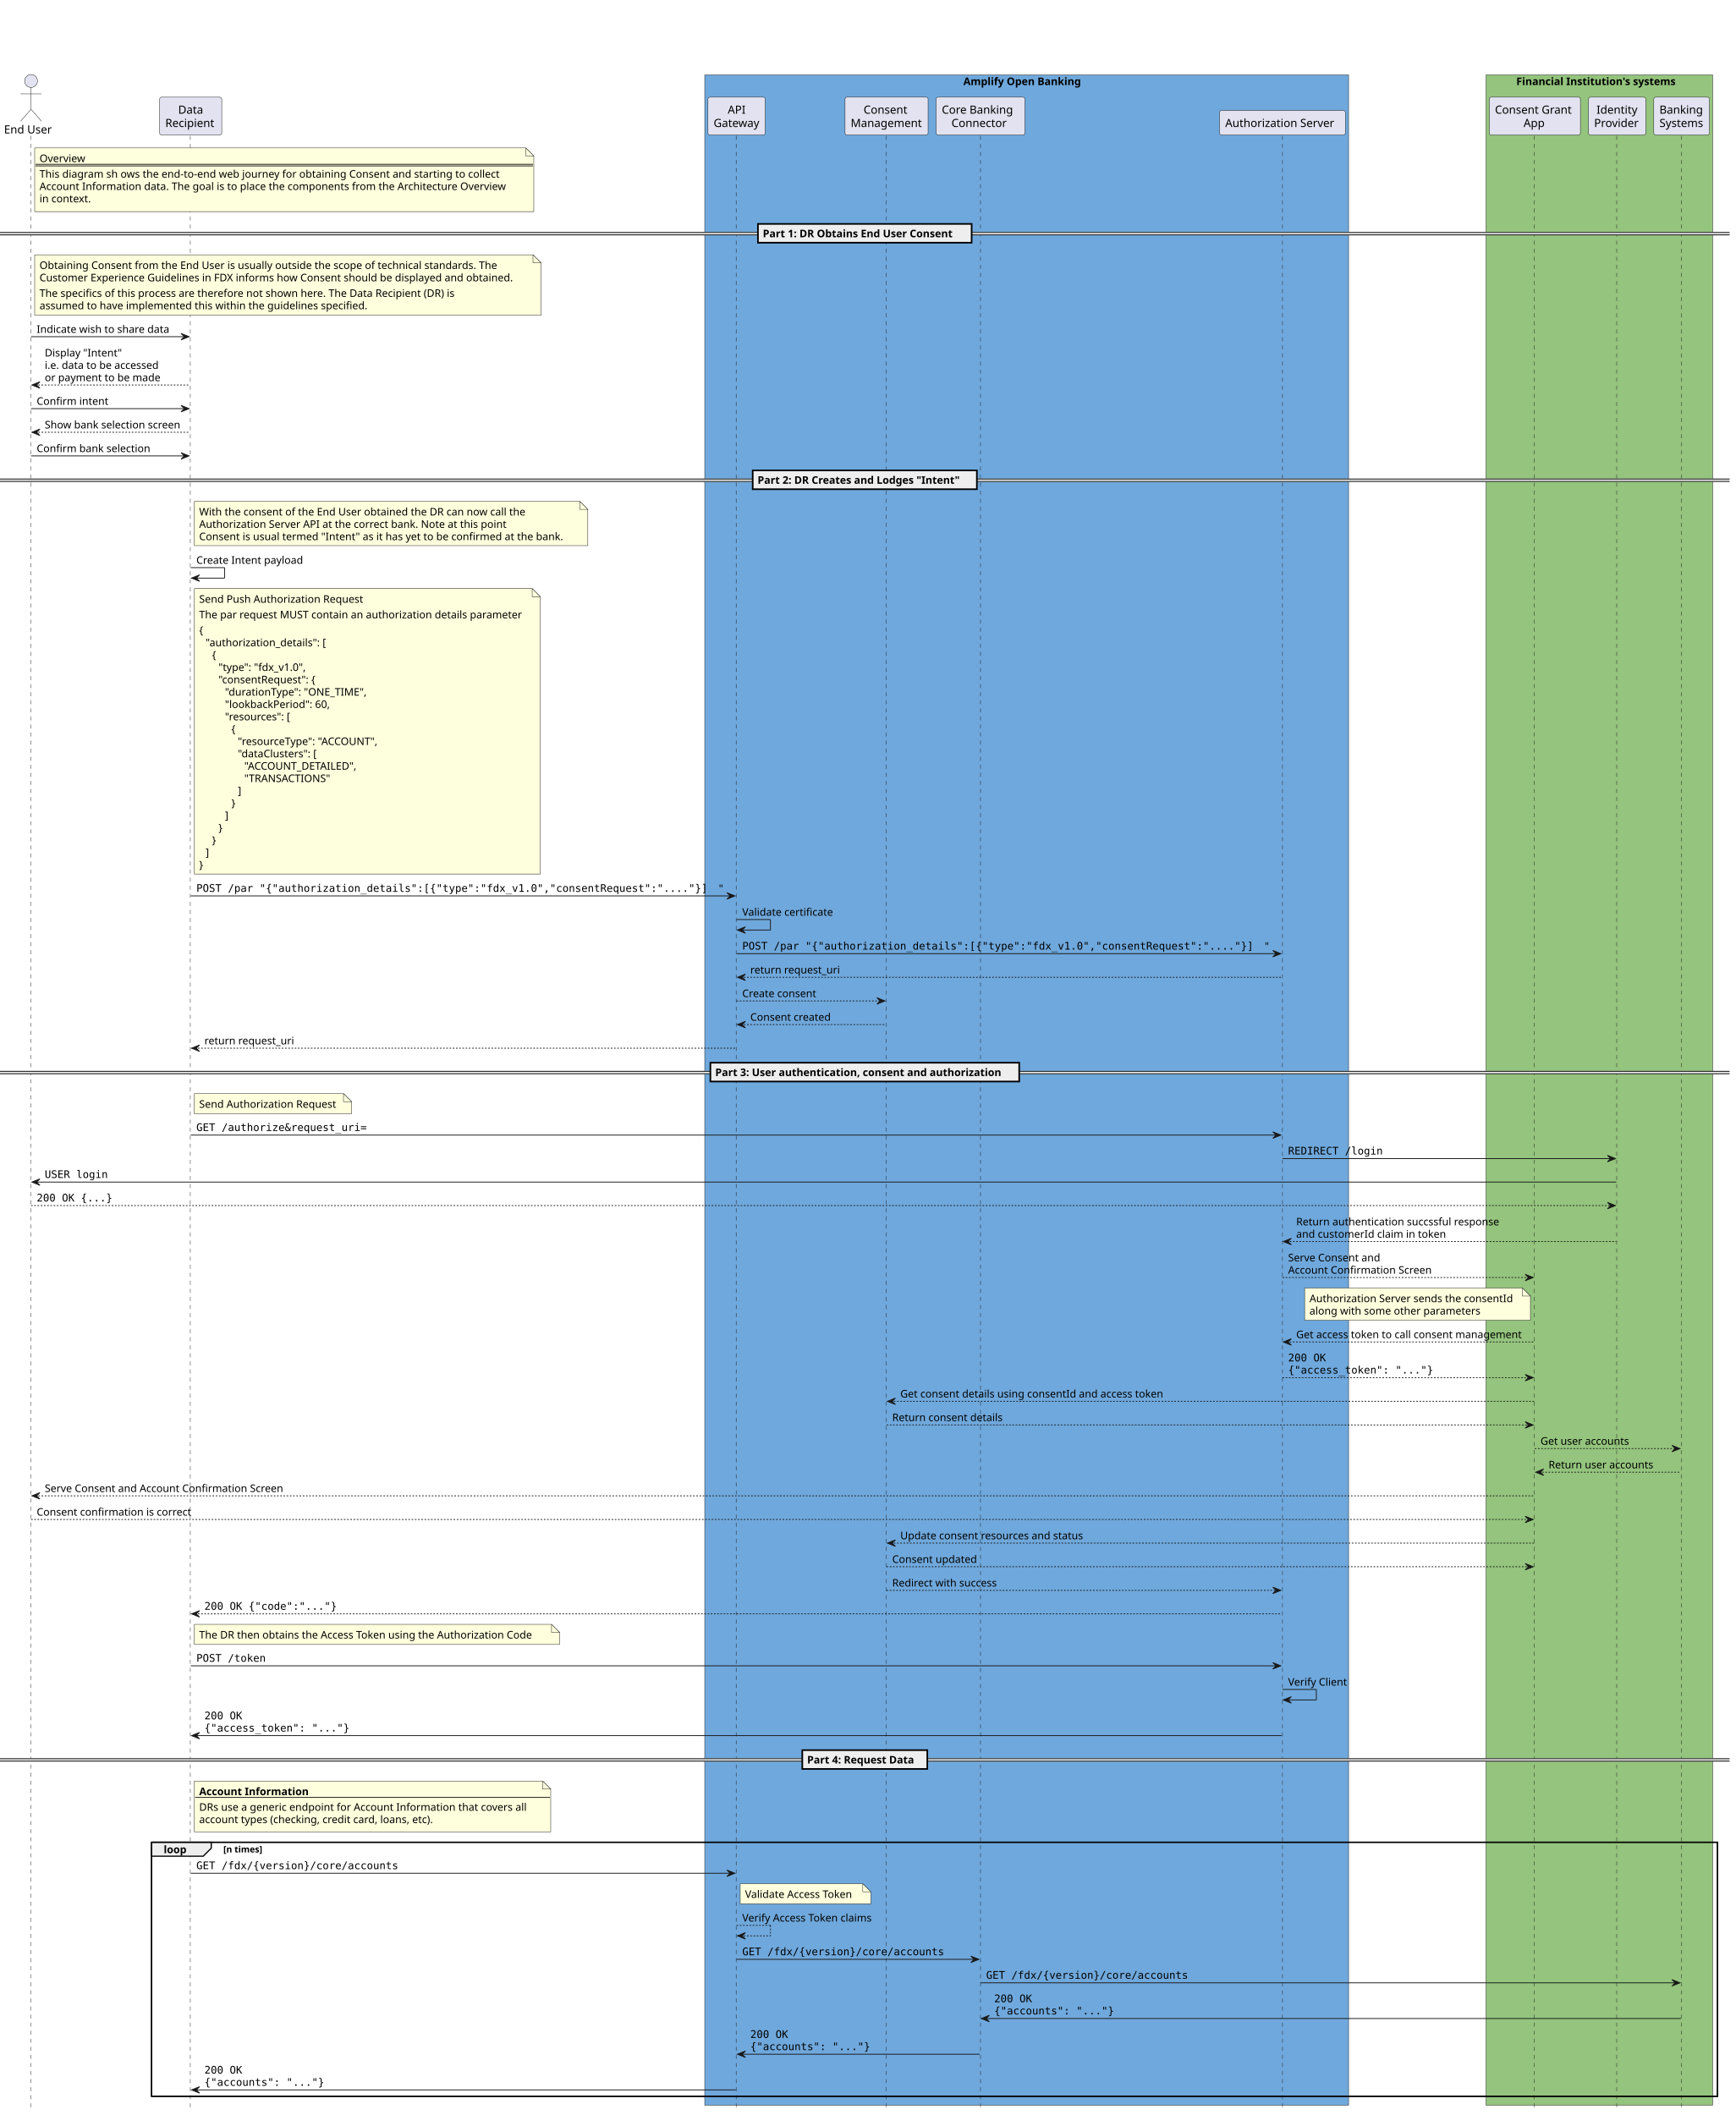
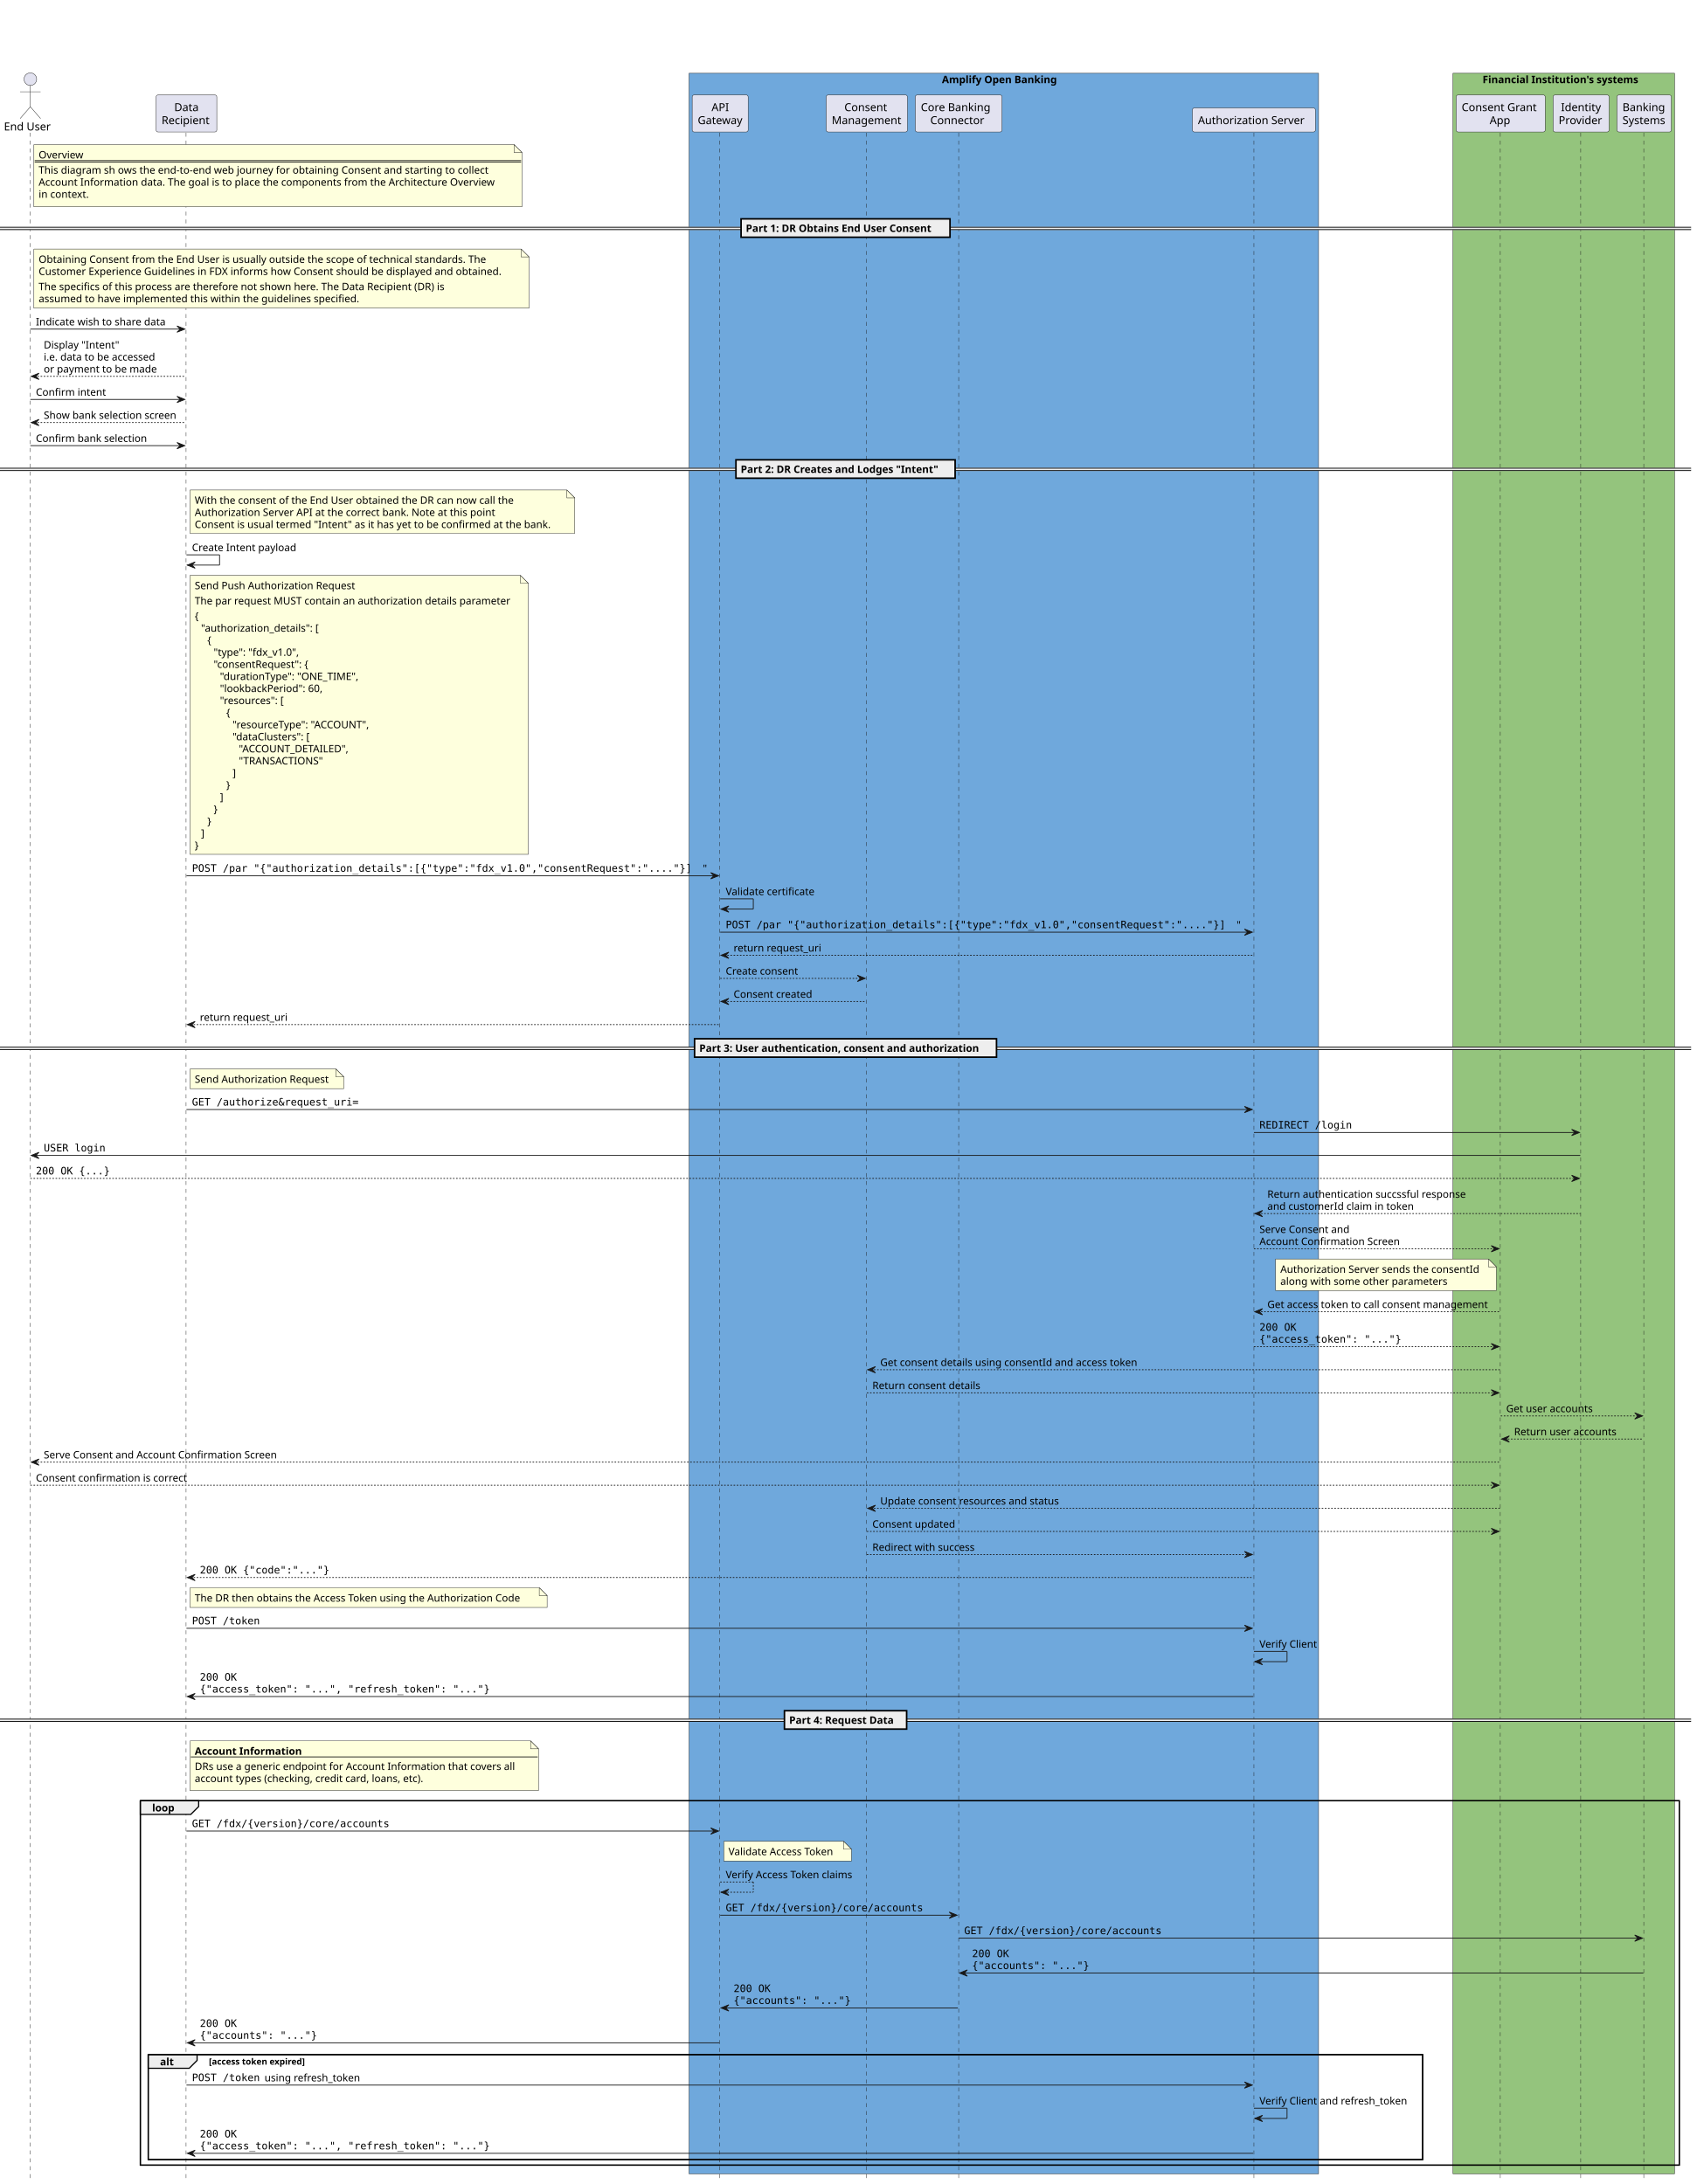
- <svg xmlns="http://www.w3.org/2000/svg" contentStyleType="text/css" height="2623px" preserveAspectRatio="none" style="width:2152px;height:2623px;background:#FFFFFF;" version="1.1" viewBox="0 0 2152 2623" width="2152px" zoomAndPan="magnify">
+ <svg xmlns="http://www.w3.org/2000/svg" contentStyleType="text/css" height="2771px" preserveAspectRatio="none" style="width:2152px;height:2771px;background:#FFFFFF;" version="1.1" viewBox="0 0 2152 2771" width="2152px" zoomAndPan="magnify">
  <defs />
  <g>
    <text fill="#000000" font-family="sans-serif" font-size="14" font-weight="bold" lengthAdjust="spacing" textLength="5" x="1069.5" y="28.535"> </text>
    <text fill="#000000" font-family="sans-serif" font-size="14" font-weight="bold" lengthAdjust="spacing" textLength="5" x="1069.5" y="45.023"> </text>
    <text fill="#000000" font-family="sans-serif" font-size="14" font-weight="bold" lengthAdjust="spacing" textLength="5" x="1069.5" y="61.512"> </text>
    <text fill="#000000" font-family="sans-serif" font-size="14" font-weight="bold" lengthAdjust="spacing" textLength="5" x="1069.5" y="78"> </text>
-     <rect fill="#6FA8DC" height="2517.924" style="stroke:#181818;stroke-width:0.5;" width="798.5" x="874" y="92.953" />
+     <rect fill="#6FA8DC" height="2665.121" style="stroke:#181818;stroke-width:0.5;" width="798.5" x="874" y="92.953" />
    <text fill="#000000" font-family="sans-serif" font-size="13" font-weight="bold" lengthAdjust="spacing" textLength="153" x="1194.75" y="105.522">Amplify Open Banking</text>
-     <rect fill="#94C47D" height="2517.924" style="stroke:#181818;stroke-width:0.5;" width="281" x="1843" y="92.953" />
+     <rect fill="#94C47D" height="2665.121" style="stroke:#181818;stroke-width:0.5;" width="281" x="1843" y="92.953" />
    <text fill="#000000" font-family="sans-serif" font-size="13" font-weight="bold" lengthAdjust="spacing" textLength="202" x="1880.5" y="105.522">Financial Institution's systems</text>
-     <rect fill="none" height="315.127" style="stroke:#000000;stroke-width:1.5;" width="1942" x="188" y="2284.75" />
-     <line style="stroke:#181818;stroke-width:0.5;stroke-dasharray:5.0,5.0;" x1="38" x2="38" y1="168.441" y2="2616.877" />
-     <line style="stroke:#181818;stroke-width:0.5;stroke-dasharray:5.0,5.0;" x1="236" x2="236" y1="168.441" y2="2616.877" />
-     <line style="stroke:#181818;stroke-width:0.5;stroke-dasharray:5.0,5.0;" x1="913" x2="913" y1="168.441" y2="2616.877" />
-     <line style="stroke:#181818;stroke-width:0.5;stroke-dasharray:5.0,5.0;" x1="1099" x2="1099" y1="168.441" y2="2616.877" />
-     <line style="stroke:#181818;stroke-width:0.5;stroke-dasharray:5.0,5.0;" x1="1216" x2="1216" y1="168.441" y2="2616.877" />
-     <line style="stroke:#181818;stroke-width:0.5;stroke-dasharray:5.0,5.0;" x1="1590.5" x2="1590.5" y1="168.441" y2="2616.877" />
-     <line style="stroke:#181818;stroke-width:0.5;stroke-dasharray:5.0,5.0;" x1="1903" x2="1903" y1="168.441" y2="2616.877" />
-     <line style="stroke:#181818;stroke-width:0.5;stroke-dasharray:5.0,5.0;" x1="2005" x2="2005" y1="168.441" y2="2616.877" />
-     <line style="stroke:#181818;stroke-width:0.5;stroke-dasharray:5.0,5.0;" x1="2085" x2="2085" y1="168.441" y2="2616.877" />
+     <rect fill="none" height="462.324" style="stroke:#000000;stroke-width:1.5;" width="1952" x="178" y="2284.75" />
+     <rect fill="none" height="133.197" style="stroke:#000000;stroke-width:1.5;" width="1616.5" x="188" y="2606.877" />
+     <line style="stroke:#181818;stroke-width:0.5;stroke-dasharray:5.0,5.0;" x1="38" x2="38" y1="168.441" y2="2764.074" />
+     <line style="stroke:#181818;stroke-width:0.5;stroke-dasharray:5.0,5.0;" x1="236" x2="236" y1="168.441" y2="2764.074" />
+     <line style="stroke:#181818;stroke-width:0.5;stroke-dasharray:5.0,5.0;" x1="913" x2="913" y1="168.441" y2="2764.074" />
+     <line style="stroke:#181818;stroke-width:0.5;stroke-dasharray:5.0,5.0;" x1="1099" x2="1099" y1="168.441" y2="2764.074" />
+     <line style="stroke:#181818;stroke-width:0.5;stroke-dasharray:5.0,5.0;" x1="1216" x2="1216" y1="168.441" y2="2764.074" />
+     <line style="stroke:#181818;stroke-width:0.5;stroke-dasharray:5.0,5.0;" x1="1590.5" x2="1590.5" y1="168.441" y2="2764.074" />
+     <line style="stroke:#181818;stroke-width:0.5;stroke-dasharray:5.0,5.0;" x1="1903" x2="1903" y1="168.441" y2="2764.074" />
+     <line style="stroke:#181818;stroke-width:0.5;stroke-dasharray:5.0,5.0;" x1="2005" x2="2005" y1="168.441" y2="2764.074" />
+     <line style="stroke:#181818;stroke-width:0.5;stroke-dasharray:5.0,5.0;" x1="2085" x2="2085" y1="168.441" y2="2764.074" />
    <text fill="#000000" font-family="sans-serif" font-size="14" lengthAdjust="spacing" textLength="61" x="5" y="165.488">End User</text>
    <ellipse cx="38.5" cy="100.453" fill="#E2E2F0" rx="8" ry="8" style="stroke:#181818;stroke-width:0.5;" />
    <path d="M38.5,108.453 L38.5,135.453 M25.5,116.453 L51.5,116.453 M38.5,135.453 L25.5,150.453 M38.5,135.453 L51.5,150.453 " fill="none" style="stroke:#181818;stroke-width:0.5;" />
    <rect fill="#E2E2F0" height="46.977" rx="2.5" ry="2.5" style="stroke:#181818;stroke-width:0.5;" width="77" x="198" y="120.465" />
    <text fill="#000000" font-family="sans-serif" font-size="14" lengthAdjust="spacing" textLength="31" x="221" y="141">Data</text>
    <text fill="#000000" font-family="sans-serif" font-size="14" lengthAdjust="spacing" textLength="63" x="205" y="157.488">Recipient</text>
    <rect fill="#E2E2F0" height="46.977" rx="2.5" ry="2.5" style="stroke:#181818;stroke-width:0.5;" width="71" x="878" y="120.465" />
    <text fill="#000000" font-family="sans-serif" font-size="14" lengthAdjust="spacing" textLength="22" x="902.5" y="141">API</text>
    <text fill="#000000" font-family="sans-serif" font-size="14" lengthAdjust="spacing" textLength="57" x="885" y="157.488">Gateway</text>
    <rect fill="#E2E2F0" height="46.977" rx="2.5" ry="2.5" style="stroke:#181818;stroke-width:0.5;" width="103" x="1048" y="120.465" />
    <text fill="#000000" font-family="sans-serif" font-size="14" lengthAdjust="spacing" textLength="57" x="1071" y="141">Consent</text>
    <text fill="#000000" font-family="sans-serif" font-size="14" lengthAdjust="spacing" textLength="89" x="1055" y="157.488">Management</text>
    <rect fill="#E2E2F0" height="46.977" rx="2.5" ry="2.5" style="stroke:#181818;stroke-width:0.5;" width="110" x="1161" y="120.465" />
    <text fill="#000000" font-family="sans-serif" font-size="14" lengthAdjust="spacing" textLength="92" x="1168" y="141">Core Banking</text>
    <text fill="#000000" font-family="sans-serif" font-size="14" lengthAdjust="spacing" textLength="72" x="1180" y="157.488">Connector</text>
    <rect fill="#E2E2F0" height="30.488" rx="2.5" ry="2.5" style="stroke:#181818;stroke-width:0.5;" width="156" x="1512.5" y="136.953" />
    <text fill="#000000" font-family="sans-serif" font-size="14" lengthAdjust="spacing" textLength="142" x="1519.5" y="157.488">Authorization Server</text>
    <rect fill="#E2E2F0" height="46.977" rx="2.5" ry="2.5" style="stroke:#181818;stroke-width:0.5;" width="113" x="1847" y="120.465" />
    <text fill="#000000" font-family="sans-serif" font-size="14" lengthAdjust="spacing" textLength="99" x="1854" y="141">Consent Grant</text>
    <text fill="#000000" font-family="sans-serif" font-size="14" lengthAdjust="spacing" textLength="28" x="1889.5" y="157.488">App</text>
    <rect fill="#E2E2F0" height="46.977" rx="2.5" ry="2.5" style="stroke:#181818;stroke-width:0.5;" width="71" x="1970" y="120.465" />
    <text fill="#000000" font-family="sans-serif" font-size="14" lengthAdjust="spacing" textLength="51" x="1980" y="141">Identity</text>
    <text fill="#000000" font-family="sans-serif" font-size="14" lengthAdjust="spacing" textLength="57" x="1977" y="157.488">Provider</text>
    <rect fill="#E2E2F0" height="46.977" rx="2.5" ry="2.5" style="stroke:#181818;stroke-width:0.5;" width="69" x="2051" y="120.465" />
    <text fill="#000000" font-family="sans-serif" font-size="14" lengthAdjust="spacing" textLength="55" x="2058" y="141">Banking</text>
    <text fill="#000000" font-family="sans-serif" font-size="14" lengthAdjust="spacing" textLength="55" x="2058" y="157.488">Systems</text>
    <path d="M43,183.441 L43,262.441 L662,262.441 L662,193.441 L652,183.441 L43,183.441 " fill="#FEFFDD" style="stroke:#181818;stroke-width:0.5;" />
    <path d="M652,183.441 L652,193.441 L662,193.441 L652,183.441 " fill="#FEFFDD" style="stroke:#181818;stroke-width:0.5;" />
    <text fill="#000000" font-family="sans-serif" font-size="13" lengthAdjust="spacing" textLength="57" x="49" y="201.01">Overview</text>
    <line style="stroke:#181818;stroke-width:1.0;" x1="44" x2="661" y1="203.752" y2="203.752" />
    <line style="stroke:#181818;stroke-width:1.0;" x1="44" x2="661" y1="205.752" y2="205.752" />
    <text fill="#000000" font-family="sans-serif" font-size="13" lengthAdjust="spacing" textLength="598" x="49" y="220.32">This diagram sh ows the end-to-end web journey for obtaining Consent and starting to collect</text>
    <text fill="#000000" font-family="sans-serif" font-size="13" lengthAdjust="spacing" textLength="598" x="49" y="235.631">Account Information data. The goal is to place the components from the Architecture Overview</text>
    <text fill="#000000" font-family="sans-serif" font-size="13" lengthAdjust="spacing" textLength="68" x="49" y="250.941">in context.</text>
    <rect fill="#EEEEEE" height="3" style="stroke:#EEEEEE;stroke-width:1.0;" width="2145" x="0" y="288.339" />
    <line style="stroke:#000000;stroke-width:1.0;" x1="0" x2="2145" y1="288.339" y2="288.339" />
    <line style="stroke:#000000;stroke-width:1.0;" x1="0" x2="2145" y1="291.339" y2="291.339" />
    <rect fill="#EEEEEE" height="23.311" style="stroke:#000000;stroke-width:2.0;" width="265" x="940" y="277.684" />
    <text fill="#000000" font-family="sans-serif" font-size="13" font-weight="bold" lengthAdjust="spacing" textLength="247" x="946" y="294.252">Part 1: DR Obtains End User Consent</text>
    <path d="M43,315.994 L43,390.994 L671,390.994 L671,325.994 L661,315.994 L43,315.994 " fill="#FEFFDD" style="stroke:#181818;stroke-width:0.5;" />
    <path d="M661,315.994 L661,325.994 L671,325.994 L661,315.994 " fill="#FEFFDD" style="stroke:#181818;stroke-width:0.5;" />
    <text fill="#000000" font-family="sans-serif" font-size="13" lengthAdjust="spacing" textLength="590" x="49" y="333.562">Obtaining Consent from the End User is usually outside the scope of technical standards. The</text>
    <text fill="#000000" font-family="sans-serif" font-size="13" lengthAdjust="spacing" textLength="607" x="49" y="348.873">Customer Experience Guidelines in FDX informs how Consent should be displayed and obtained.</text>
    <line style="stroke:#000000;stroke-width:0.5;" x1="49" x2="49" y1="353.615" y2="353.615" />
    <line style="stroke:#000000;stroke-width:0.5;" x1="49" x2="49" y1="353.615" y2="353.615" />
    <line style="stroke:#000000;stroke-width:0.5;" x1="49" x2="49" y1="353.615" y2="353.615" />
    <text fill="#000000" font-family="sans-serif" font-size="13" lengthAdjust="spacing" textLength="537" x="49" y="368.184">The specifics of this process are therefore not shown here. The Data Recipient (DR) is</text>
    <text fill="#000000" font-family="sans-serif" font-size="13" lengthAdjust="spacing" textLength="421" x="49" y="383.494">assumed to have implemented this within the guidelines specified.</text>
    <polygon fill="#181818" points="224.5,413.547,234.5,417.547,224.5,421.547,228.5,417.547" style="stroke:#181818;stroke-width:1.0;" />
    <line style="stroke:#181818;stroke-width:1.0;" x1="38.5" x2="230.5" y1="417.547" y2="417.547" />
    <text fill="#000000" font-family="sans-serif" font-size="13" lengthAdjust="spacing" textLength="169" x="45.5" y="412.805">Indicate wish to share data</text>
    <polygon fill="#181818" points="49.5,473.478,39.5,477.478,49.5,481.478,45.5,477.478" style="stroke:#181818;stroke-width:1.0;" />
    <line style="stroke:#181818;stroke-width:1.0;stroke-dasharray:2.0,2.0;" x1="43.5" x2="235.5" y1="477.478" y2="477.478" />
    <text fill="#000000" font-family="sans-serif" font-size="13" lengthAdjust="spacing" textLength="98" x="55.5" y="442.115">Display "Intent"</text>
    <text fill="#000000" font-family="sans-serif" font-size="13" lengthAdjust="spacing" textLength="147" x="55.5" y="457.426">i.e. data to be accessed</text>
    <text fill="#000000" font-family="sans-serif" font-size="13" lengthAdjust="spacing" textLength="145" x="55.5" y="472.736">or payment to be made</text>
    <polygon fill="#181818" points="224.5,502.789,234.5,506.789,224.5,510.789,228.5,506.789" style="stroke:#181818;stroke-width:1.0;" />
    <line style="stroke:#181818;stroke-width:1.0;" x1="38.5" x2="230.5" y1="506.789" y2="506.789" />
    <text fill="#000000" font-family="sans-serif" font-size="13" lengthAdjust="spacing" textLength="92" x="45.5" y="502.047">Confirm intent</text>
    <polygon fill="#181818" points="49.5,532.1,39.5,536.1,49.5,540.1,45.5,536.1" style="stroke:#181818;stroke-width:1.0;" />
    <line style="stroke:#181818;stroke-width:1.0;stroke-dasharray:2.0,2.0;" x1="43.5" x2="235.5" y1="536.1" y2="536.1" />
    <text fill="#000000" font-family="sans-serif" font-size="13" lengthAdjust="spacing" textLength="174" x="55.5" y="531.357">Show bank selection screen</text>
    <polygon fill="#181818" points="224.5,561.41,234.5,565.41,224.5,569.41,228.5,565.41" style="stroke:#181818;stroke-width:1.0;" />
    <line style="stroke:#181818;stroke-width:1.0;" x1="38.5" x2="230.5" y1="565.41" y2="565.41" />
    <text fill="#000000" font-family="sans-serif" font-size="13" lengthAdjust="spacing" textLength="147" x="45.5" y="560.668">Confirm bank selection</text>
    <rect fill="#EEEEEE" height="3" style="stroke:#EEEEEE;stroke-width:1.0;" width="2145" x="0" y="594.065" />
    <line style="stroke:#000000;stroke-width:1.0;" x1="0" x2="2145" y1="594.065" y2="594.065" />
    <line style="stroke:#000000;stroke-width:1.0;" x1="0" x2="2145" y1="597.065" y2="597.065" />
    <rect fill="#EEEEEE" height="23.311" style="stroke:#000000;stroke-width:2.0;" width="278" x="933.5" y="583.41" />
    <text fill="#000000" font-family="sans-serif" font-size="13" font-weight="bold" lengthAdjust="spacing" textLength="260" x="939.5" y="599.979">Part 2: DR Creates and Lodges "Intent"</text>
    <path d="M241,621.721 L241,676.721 L729,676.721 L729,631.721 L719,621.721 L241,621.721 " fill="#FEFFDD" style="stroke:#181818;stroke-width:0.5;" />
    <path d="M719,621.721 L719,631.721 L729,631.721 L719,621.721 " fill="#FEFFDD" style="stroke:#181818;stroke-width:0.5;" />
    <text fill="#000000" font-family="sans-serif" font-size="13" lengthAdjust="spacing" textLength="417" x="247" y="639.289">With the consent of the End User obtained the DR can now call the</text>
    <text fill="#000000" font-family="sans-serif" font-size="13" lengthAdjust="spacing" textLength="394" x="247" y="654.6">Authorization Server API at the correct bank. Note at this point</text>
    <text fill="#000000" font-family="sans-serif" font-size="13" lengthAdjust="spacing" textLength="467" x="247" y="669.91">Consent is usual termed "Intent" as it has yet to be confirmed at the bank.</text>
    <line style="stroke:#181818;stroke-width:1.0;" x1="236.5" x2="278.5" y1="703.963" y2="703.963" />
    <line style="stroke:#181818;stroke-width:1.0;" x1="278.5" x2="278.5" y1="703.963" y2="716.963" />
    <line style="stroke:#181818;stroke-width:1.0;" x1="237.5" x2="278.5" y1="716.963" y2="716.963" />
    <polygon fill="#181818" points="247.5,712.963,237.5,716.963,247.5,720.963,243.5,716.963" style="stroke:#181818;stroke-width:1.0;" />
    <text fill="#000000" font-family="sans-serif" font-size="13" lengthAdjust="spacing" textLength="134" x="243.5" y="699.221">Create Intent payload</text>
    <path d="M241,729.963 L241,1083.963 L670,1083.963 L670,739.963 L660,729.963 L241,729.963 " fill="#FEFFDD" style="stroke:#181818;stroke-width:0.5;" />
    <path d="M660,729.963 L660,739.963 L670,739.963 L660,729.963 " fill="#FEFFDD" style="stroke:#181818;stroke-width:0.5;" />
    <text fill="#000000" font-family="sans-serif" font-size="13" lengthAdjust="spacing" textLength="208" x="247" y="747.531">Send Push Authorization Request</text>
    <line style="stroke:#000000;stroke-width:0.5;" x1="247" x2="247" y1="752.273" y2="752.273" />
    <line style="stroke:#000000;stroke-width:0.5;" x1="247" x2="247" y1="752.273" y2="752.273" />
    <line style="stroke:#000000;stroke-width:0.5;" x1="247" x2="247" y1="752.273" y2="752.273" />
    <text fill="#000000" font-family="sans-serif" font-size="13" lengthAdjust="spacing" textLength="408" x="247" y="766.842">The par request MUST contain an authorization details parameter</text>
    <line style="stroke:#000000;stroke-width:0.5;" x1="247" x2="247" y1="771.584" y2="771.584" />
    <line style="stroke:#000000;stroke-width:0.5;" x1="247" x2="247" y1="771.584" y2="771.584" />
    <line style="stroke:#000000;stroke-width:0.5;" x1="247" x2="247" y1="771.584" y2="771.584" />
    <text fill="#000000" font-family="sans-serif" font-size="13" lengthAdjust="spacing" textLength="4" x="247" y="786.152">{</text>
    <text fill="#000000" font-family="sans-serif" font-size="13" lengthAdjust="spacing" textLength="155" x="255" y="801.463">"authorization_details": [</text>
    <text fill="#000000" font-family="sans-serif" font-size="13" lengthAdjust="spacing" textLength="4" x="263" y="816.773">{</text>
    <text fill="#000000" font-family="sans-serif" font-size="13" lengthAdjust="spacing" textLength="114" x="271" y="832.084">"type": "fdx_v1.0",</text>
    <text fill="#000000" font-family="sans-serif" font-size="13" lengthAdjust="spacing" textLength="122" x="271" y="847.394">"consentRequest": {</text>
    <text fill="#000000" font-family="sans-serif" font-size="13" lengthAdjust="spacing" textLength="179" x="279" y="862.705">"durationType": "ONE_TIME",</text>
    <text fill="#000000" font-family="sans-serif" font-size="13" lengthAdjust="spacing" textLength="135" x="279" y="878.016">"lookbackPeriod": 60,</text>
    <text fill="#000000" font-family="sans-serif" font-size="13" lengthAdjust="spacing" textLength="83" x="279" y="893.326">"resources": [</text>
    <text fill="#000000" font-family="sans-serif" font-size="13" lengthAdjust="spacing" textLength="4" x="287" y="908.637">{</text>
    <text fill="#000000" font-family="sans-serif" font-size="13" lengthAdjust="spacing" textLength="180" x="295" y="923.947">"resourceType": "ACCOUNT",</text>
    <text fill="#000000" font-family="sans-serif" font-size="13" lengthAdjust="spacing" textLength="101" x="295" y="939.258">"dataClusters": [</text>
    <text fill="#000000" font-family="sans-serif" font-size="13" lengthAdjust="spacing" textLength="147" x="303" y="954.568">"ACCOUNT_DETAILED",</text>
    <text fill="#000000" font-family="sans-serif" font-size="13" lengthAdjust="spacing" textLength="109" x="303" y="969.879">"TRANSACTIONS"</text>
    <text fill="#000000" font-family="sans-serif" font-size="13" lengthAdjust="spacing" textLength="4" x="295" y="985.189">]</text>
    <text fill="#000000" font-family="sans-serif" font-size="13" lengthAdjust="spacing" textLength="4" x="287" y="1000.5">}</text>
    <text fill="#000000" font-family="sans-serif" font-size="13" lengthAdjust="spacing" textLength="4" x="279" y="1015.811">]</text>
    <text fill="#000000" font-family="sans-serif" font-size="13" lengthAdjust="spacing" textLength="4" x="271" y="1031.121">}</text>
    <text fill="#000000" font-family="sans-serif" font-size="13" lengthAdjust="spacing" textLength="4" x="263" y="1046.432">}</text>
    <text fill="#000000" font-family="sans-serif" font-size="13" lengthAdjust="spacing" textLength="4" x="255" y="1061.742">]</text>
    <text fill="#000000" font-family="sans-serif" font-size="13" lengthAdjust="spacing" textLength="4" x="247" y="1077.053">}</text>
    <polygon fill="#181818" points="901.5,1107.105,911.5,1111.105,901.5,1115.105,905.5,1111.105" style="stroke:#181818;stroke-width:1.0;" />
    <line style="stroke:#181818;stroke-width:1.0;" x1="236.5" x2="907.5" y1="1111.105" y2="1111.105" />
    <text fill="#000000" font-family="monospace" font-size="13" lengthAdjust="spacing" textLength="648" x="243.5" y="1106.04">POST /par "{"authorization_details":[{"type":"fdx_v1.0","consentRequest":"...."}]</text>
    <text fill="#000000" font-family="sans-serif" font-size="13" lengthAdjust="spacing" textLength="5" x="891.5" y="1106.363">"</text>
    <line style="stroke:#181818;stroke-width:1.0;" x1="913.5" x2="955.5" y1="1140.416" y2="1140.416" />
    <line style="stroke:#181818;stroke-width:1.0;" x1="955.5" x2="955.5" y1="1140.416" y2="1153.416" />
    <line style="stroke:#181818;stroke-width:1.0;" x1="914.5" x2="955.5" y1="1153.416" y2="1153.416" />
    <polygon fill="#181818" points="924.5,1149.416,914.5,1153.416,924.5,1157.416,920.5,1153.416" style="stroke:#181818;stroke-width:1.0;" />
    <text fill="#000000" font-family="sans-serif" font-size="13" lengthAdjust="spacing" textLength="117" x="920.5" y="1135.674">Validate certificate</text>
    <polygon fill="#181818" points="1578.5,1178.727,1588.5,1182.727,1578.5,1186.727,1582.5,1182.727" style="stroke:#181818;stroke-width:1.0;" />
    <line style="stroke:#181818;stroke-width:1.0;" x1="913.5" x2="1584.5" y1="1182.727" y2="1182.727" />
    <text fill="#000000" font-family="monospace" font-size="13" lengthAdjust="spacing" textLength="648" x="920.5" y="1177.661">POST /par "{"authorization_details":[{"type":"fdx_v1.0","consentRequest":"...."}]</text>
    <text fill="#000000" font-family="sans-serif" font-size="13" lengthAdjust="spacing" textLength="5" x="1568.5" y="1177.984">"</text>
    <polygon fill="#181818" points="924.5,1208.037,914.5,1212.037,924.5,1216.037,920.5,1212.037" style="stroke:#181818;stroke-width:1.0;" />
    <line style="stroke:#181818;stroke-width:1.0;stroke-dasharray:2.0,2.0;" x1="918.5" x2="1589.5" y1="1212.037" y2="1212.037" />
    <text fill="#000000" font-family="sans-serif" font-size="13" lengthAdjust="spacing" textLength="113" x="930.5" y="1207.295">return request_uri</text>
    <polygon fill="#181818" points="1087.5,1237.348,1097.5,1241.348,1087.5,1245.348,1091.5,1241.348" style="stroke:#181818;stroke-width:1.0;" />
    <line style="stroke:#181818;stroke-width:1.0;stroke-dasharray:2.0,2.0;" x1="913.5" x2="1093.5" y1="1241.348" y2="1241.348" />
    <text fill="#000000" font-family="sans-serif" font-size="13" lengthAdjust="spacing" textLength="94" x="920.5" y="1236.605">Create consent</text>
    <polygon fill="#181818" points="924.5,1266.658,914.5,1270.658,924.5,1274.658,920.5,1270.658" style="stroke:#181818;stroke-width:1.0;" />
    <line style="stroke:#181818;stroke-width:1.0;stroke-dasharray:2.0,2.0;" x1="918.5" x2="1098.5" y1="1270.658" y2="1270.658" />
    <text fill="#000000" font-family="sans-serif" font-size="13" lengthAdjust="spacing" textLength="102" x="930.5" y="1265.916">Consent created</text>
    <polygon fill="#181818" points="247.5,1295.969,237.5,1299.969,247.5,1303.969,243.5,1299.969" style="stroke:#181818;stroke-width:1.0;" />
    <line style="stroke:#181818;stroke-width:1.0;stroke-dasharray:2.0,2.0;" x1="241.5" x2="912.5" y1="1299.969" y2="1299.969" />
    <text fill="#000000" font-family="sans-serif" font-size="13" lengthAdjust="spacing" textLength="113" x="253.5" y="1295.227">return request_uri</text>
    <rect fill="#EEEEEE" height="3" style="stroke:#EEEEEE;stroke-width:1.0;" width="2145" x="0" y="1328.624" />
    <line style="stroke:#000000;stroke-width:1.0;" x1="0" x2="2145" y1="1328.624" y2="1328.624" />
    <line style="stroke:#000000;stroke-width:1.0;" x1="0" x2="2145" y1="1331.624" y2="1331.624" />
    <rect fill="#EEEEEE" height="23.311" style="stroke:#000000;stroke-width:2.0;" width="383" x="881" y="1317.969" />
    <text fill="#000000" font-family="sans-serif" font-size="13" font-weight="bold" lengthAdjust="spacing" textLength="365" x="887" y="1334.537">Part 3: User authentication, consent and authorization</text>
    <path d="M241,1356.279 L241,1381.279 L436,1381.279 L436,1366.279 L426,1356.279 L241,1356.279 " fill="#FEFFDD" style="stroke:#181818;stroke-width:0.5;" />
    <path d="M426,1356.279 L426,1366.279 L436,1366.279 L426,1356.279 " fill="#FEFFDD" style="stroke:#181818;stroke-width:0.5;" />
    <text fill="#000000" font-family="sans-serif" font-size="13" lengthAdjust="spacing" textLength="174" x="247" y="1373.848">Send Authorization Request</text>
    <polygon fill="#181818" points="1578.5,1403.723,1588.5,1407.723,1578.5,1411.723,1582.5,1407.723" style="stroke:#181818;stroke-width:1.0;" />
    <line style="stroke:#181818;stroke-width:1.0;" x1="236.5" x2="1584.5" y1="1407.723" y2="1407.723" />
    <text fill="#000000" font-family="monospace" font-size="13" lengthAdjust="spacing" textLength="216" x="243.5" y="1402.657">GET /authorize&amp;request_uri=</text>
    <polygon fill="#181818" points="1993.5,1432.855,2003.5,1436.855,1993.5,1440.855,1997.5,1436.855" style="stroke:#181818;stroke-width:1.0;" />
    <line style="stroke:#181818;stroke-width:1.0;" x1="1590.5" x2="1999.5" y1="1436.855" y2="1436.855" />
    <text fill="#000000" font-family="monospace" font-size="13" lengthAdjust="spacing" textLength="120" x="1597.5" y="1431.79">REDIRECT /login</text>
    <polygon fill="#181818" points="49.5,1461.988,39.5,1465.988,49.5,1469.988,45.5,1465.988" style="stroke:#181818;stroke-width:1.0;" />
    <line style="stroke:#181818;stroke-width:1.0;" x1="43.5" x2="2004.5" y1="1465.988" y2="1465.988" />
    <text fill="#000000" font-family="monospace" font-size="13" lengthAdjust="spacing" textLength="80" x="55.5" y="1460.922">USER login</text>
    <polygon fill="#181818" points="1993.5,1491.121,2003.5,1495.121,1993.5,1499.121,1997.5,1495.121" style="stroke:#181818;stroke-width:1.0;" />
    <line style="stroke:#181818;stroke-width:1.0;stroke-dasharray:2.0,2.0;" x1="38.5" x2="1999.5" y1="1495.121" y2="1495.121" />
    <text fill="#000000" font-family="monospace" font-size="13" lengthAdjust="spacing" textLength="96" x="45.5" y="1490.055">200 OK {...}</text>
    <polygon fill="#181818" points="1601.5,1535.742,1591.5,1539.742,1601.5,1543.742,1597.5,1539.742" style="stroke:#181818;stroke-width:1.0;" />
    <line style="stroke:#181818;stroke-width:1.0;stroke-dasharray:2.0,2.0;" x1="1595.5" x2="2004.5" y1="1539.742" y2="1539.742" />
    <text fill="#000000" font-family="sans-serif" font-size="13" lengthAdjust="spacing" textLength="261" x="1607.5" y="1519.689">Return authentication succssful response</text>
    <text fill="#000000" font-family="sans-serif" font-size="13" lengthAdjust="spacing" textLength="192" x="1607.5" y="1535">and customerId claim in token</text>
    <polygon fill="#181818" points="1891.5,1580.363,1901.5,1584.363,1891.5,1588.363,1895.5,1584.363" style="stroke:#181818;stroke-width:1.0;" />
    <line style="stroke:#181818;stroke-width:1.0;stroke-dasharray:2.0,2.0;" x1="1590.5" x2="1897.5" y1="1584.363" y2="1584.363" />
    <text fill="#000000" font-family="sans-serif" font-size="13" lengthAdjust="spacing" textLength="116" x="1597.5" y="1564.311">Serve Consent and</text>
    <text fill="#000000" font-family="sans-serif" font-size="13" lengthAdjust="spacing" textLength="184" x="1597.5" y="1579.621">Account Confirmation Screen</text>
    <path d="M1618,1597.363 L1618,1637.363 L1898,1637.363 L1898,1607.363 L1888,1597.363 L1618,1597.363 " fill="#FEFFDD" style="stroke:#181818;stroke-width:0.5;" />
    <path d="M1888,1597.363 L1888,1607.363 L1898,1607.363 L1888,1597.363 " fill="#FEFFDD" style="stroke:#181818;stroke-width:0.5;" />
    <text fill="#000000" font-family="sans-serif" font-size="13" lengthAdjust="spacing" textLength="259" x="1624" y="1614.932">Authorization Server sends the consentId</text>
    <text fill="#000000" font-family="sans-serif" font-size="13" lengthAdjust="spacing" textLength="215" x="1624" y="1630.242">along with some other parameters</text>
    <polygon fill="#181818" points="1601.5,1660.295,1591.5,1664.295,1601.5,1668.295,1597.5,1664.295" style="stroke:#181818;stroke-width:1.0;" />
    <line style="stroke:#181818;stroke-width:1.0;stroke-dasharray:2.0,2.0;" x1="1595.5" x2="1902.5" y1="1664.295" y2="1664.295" />
    <text fill="#000000" font-family="sans-serif" font-size="13" lengthAdjust="spacing" textLength="289" x="1607.5" y="1659.553">Get access token to call consent management</text>
    <polygon fill="#181818" points="1891.5,1704.561,1901.5,1708.561,1891.5,1712.561,1895.5,1708.561" style="stroke:#181818;stroke-width:1.0;" />
    <line style="stroke:#181818;stroke-width:1.0;stroke-dasharray:2.0,2.0;" x1="1590.5" x2="1897.5" y1="1708.561" y2="1708.561" />
    <text fill="#000000" font-family="monospace" font-size="13" lengthAdjust="spacing" textLength="48" x="1597.5" y="1688.362">200 OK</text>
    <text fill="#000000" font-family="monospace" font-size="13" lengthAdjust="spacing" textLength="184" x="1597.5" y="1703.495">{"access_token": "..."}</text>
    <polygon fill="#181818" points="1110.5,1733.871,1100.5,1737.871,1110.5,1741.871,1106.5,1737.871" style="stroke:#181818;stroke-width:1.0;" />
    <line style="stroke:#181818;stroke-width:1.0;stroke-dasharray:2.0,2.0;" x1="1104.5" x2="1902.5" y1="1737.871" y2="1737.871" />
    <text fill="#000000" font-family="sans-serif" font-size="13" lengthAdjust="spacing" textLength="339" x="1116.5" y="1733.129">Get consent details using consentId and access token</text>
    <polygon fill="#181818" points="1891.5,1763.182,1901.5,1767.182,1891.5,1771.182,1895.5,1767.182" style="stroke:#181818;stroke-width:1.0;" />
    <line style="stroke:#181818;stroke-width:1.0;stroke-dasharray:2.0,2.0;" x1="1099.5" x2="1897.5" y1="1767.182" y2="1767.182" />
    <text fill="#000000" font-family="sans-serif" font-size="13" lengthAdjust="spacing" textLength="141" x="1106.5" y="1762.439">Return consent details</text>
    <polygon fill="#181818" points="2073.5,1792.492,2083.5,1796.492,2073.5,1800.492,2077.5,1796.492" style="stroke:#181818;stroke-width:1.0;" />
    <line style="stroke:#181818;stroke-width:1.0;stroke-dasharray:2.0,2.0;" x1="1903.5" x2="2079.5" y1="1796.492" y2="1796.492" />
    <text fill="#000000" font-family="sans-serif" font-size="13" lengthAdjust="spacing" textLength="113" x="1910.5" y="1791.75">Get user accounts</text>
    <polygon fill="#181818" points="1914.5,1821.803,1904.5,1825.803,1914.5,1829.803,1910.5,1825.803" style="stroke:#181818;stroke-width:1.0;" />
    <line style="stroke:#181818;stroke-width:1.0;stroke-dasharray:2.0,2.0;" x1="1908.5" x2="2084.5" y1="1825.803" y2="1825.803" />
    <text fill="#000000" font-family="sans-serif" font-size="13" lengthAdjust="spacing" textLength="133" x="1920.5" y="1821.061">Return user accounts</text>
    <polygon fill="#181818" points="49.5,1851.113,39.5,1855.113,49.5,1859.113,45.5,1855.113" style="stroke:#181818;stroke-width:1.0;" />
    <line style="stroke:#181818;stroke-width:1.0;stroke-dasharray:2.0,2.0;" x1="43.5" x2="1902.5" y1="1855.113" y2="1855.113" />
    <text fill="#000000" font-family="sans-serif" font-size="13" lengthAdjust="spacing" textLength="304" x="55.5" y="1850.371">Serve Consent and Account Confirmation Screen</text>
    <polygon fill="#181818" points="1891.5,1880.424,1901.5,1884.424,1891.5,1888.424,1895.5,1884.424" style="stroke:#181818;stroke-width:1.0;" />
    <line style="stroke:#181818;stroke-width:1.0;stroke-dasharray:2.0,2.0;" x1="38.5" x2="1897.5" y1="1884.424" y2="1884.424" />
    <text fill="#000000" font-family="sans-serif" font-size="13" lengthAdjust="spacing" textLength="200" x="45.5" y="1879.682">Consent confirmation is correct</text>
    <polygon fill="#181818" points="1110.5,1909.734,1100.5,1913.734,1110.5,1917.734,1106.5,1913.734" style="stroke:#181818;stroke-width:1.0;" />
    <line style="stroke:#181818;stroke-width:1.0;stroke-dasharray:2.0,2.0;" x1="1104.5" x2="1902.5" y1="1913.734" y2="1913.734" />
    <text fill="#000000" font-family="sans-serif" font-size="13" lengthAdjust="spacing" textLength="233" x="1116.5" y="1908.992">Update consent resources and status</text>
    <polygon fill="#181818" points="1891.5,1939.045,1901.5,1943.045,1891.5,1947.045,1895.5,1943.045" style="stroke:#181818;stroke-width:1.0;" />
    <line style="stroke:#181818;stroke-width:1.0;stroke-dasharray:2.0,2.0;" x1="1099.5" x2="1897.5" y1="1943.045" y2="1943.045" />
    <text fill="#000000" font-family="sans-serif" font-size="13" lengthAdjust="spacing" textLength="107" x="1106.5" y="1938.303">Consent updated</text>
    <polygon fill="#181818" points="1578.5,1968.355,1588.5,1972.355,1578.5,1976.355,1582.5,1972.355" style="stroke:#181818;stroke-width:1.0;" />
    <line style="stroke:#181818;stroke-width:1.0;stroke-dasharray:2.0,2.0;" x1="1099.5" x2="1584.5" y1="1972.355" y2="1972.355" />
    <text fill="#000000" font-family="sans-serif" font-size="13" lengthAdjust="spacing" textLength="136" x="1106.5" y="1967.613">Redirect with success</text>
    <polygon fill="#181818" points="247.5,1997.488,237.5,2001.488,247.5,2005.488,243.5,2001.488" style="stroke:#181818;stroke-width:1.0;" />
    <line style="stroke:#181818;stroke-width:1.0;stroke-dasharray:2.0,2.0;" x1="241.5" x2="1589.5" y1="2001.488" y2="2001.488" />
    <text fill="#000000" font-family="monospace" font-size="13" lengthAdjust="spacing" textLength="168" x="253.5" y="1996.422">200 OK {"code":"..."}</text>
    <path d="M241,2014.488 L241,2039.488 L694,2039.488 L694,2024.488 L684,2014.488 L241,2014.488 " fill="#FEFFDD" style="stroke:#181818;stroke-width:0.5;" />
    <path d="M684,2014.488 L684,2024.488 L694,2024.488 L684,2014.488 " fill="#FEFFDD" style="stroke:#181818;stroke-width:0.5;" />
    <text fill="#000000" font-family="sans-serif" font-size="13" lengthAdjust="spacing" textLength="432" x="247" y="2032.057">The DR then obtains the Access Token using the Authorization Code</text>
    <polygon fill="#181818" points="1578.5,2061.932,1588.5,2065.932,1578.5,2069.932,1582.5,2065.932" style="stroke:#181818;stroke-width:1.0;" />
    <line style="stroke:#181818;stroke-width:1.0;" x1="236.5" x2="1584.5" y1="2065.932" y2="2065.932" />
    <text fill="#000000" font-family="monospace" font-size="13" lengthAdjust="spacing" textLength="88" x="243.5" y="2060.866">POST /token</text>
    <line style="stroke:#181818;stroke-width:1.0;" x1="1590.5" x2="1632.5" y1="2095.242" y2="2095.242" />
    <line style="stroke:#181818;stroke-width:1.0;" x1="1632.5" x2="1632.5" y1="2095.242" y2="2108.242" />
    <line style="stroke:#181818;stroke-width:1.0;" x1="1591.5" x2="1632.5" y1="2108.242" y2="2108.242" />
    <polygon fill="#181818" points="1601.5,2104.242,1591.5,2108.242,1601.5,2112.242,1597.5,2108.242" style="stroke:#181818;stroke-width:1.0;" />
    <text fill="#000000" font-family="sans-serif" font-size="13" lengthAdjust="spacing" textLength="77" x="1597.5" y="2090.5">Verify Client</text>
    <polygon fill="#181818" points="247.5,2148.508,237.5,2152.508,247.5,2156.508,243.5,2152.508" style="stroke:#181818;stroke-width:1.0;" />
    <line style="stroke:#181818;stroke-width:1.0;" x1="241.5" x2="1589.5" y1="2152.508" y2="2152.508" />
    <text fill="#000000" font-family="monospace" font-size="13" lengthAdjust="spacing" textLength="48" x="253.5" y="2132.309">200 OK</text>
-     <text fill="#000000" font-family="monospace" font-size="13" lengthAdjust="spacing" textLength="184" x="253.5" y="2147.442">{"access_token": "..."}</text>
+     <text fill="#000000" font-family="monospace" font-size="13" lengthAdjust="spacing" textLength="376" x="253.5" y="2147.442">{"access_token": "...", "refresh_token": "..."}</text>
    <rect fill="#EEEEEE" height="3" style="stroke:#EEEEEE;stroke-width:1.0;" width="2145" x="0" y="2181.163" />
    <line style="stroke:#000000;stroke-width:1.0;" x1="0" x2="2145" y1="2181.163" y2="2181.163" />
    <line style="stroke:#000000;stroke-width:1.0;" x1="0" x2="2145" y1="2184.163" y2="2184.163" />
    <rect fill="#EEEEEE" height="23.311" style="stroke:#000000;stroke-width:2.0;" width="155" x="995" y="2170.508" />
    <text fill="#000000" font-family="sans-serif" font-size="13" font-weight="bold" lengthAdjust="spacing" textLength="137" x="1001" y="2187.076">Part 4: Request Data</text>
    <path d="M241,2208.818 L241,2271.818 L683,2271.818 L683,2218.818 L673,2208.818 L241,2208.818 " fill="#FEFFDD" style="stroke:#181818;stroke-width:0.5;" />
    <path d="M673,2208.818 L673,2218.818 L683,2218.818 L673,2208.818 " fill="#FEFFDD" style="stroke:#181818;stroke-width:0.5;" />
    <text fill="#000000" font-family="sans-serif" font-size="13" font-weight="bold" lengthAdjust="spacing" textLength="138" x="247" y="2226.387">Account Information</text>
    <line style="stroke:#181818;stroke-width:1.0;" x1="242" x2="682" y1="2229.129" y2="2229.129" />
    <text fill="#000000" font-family="sans-serif" font-size="13" lengthAdjust="spacing" textLength="421" x="247" y="2245.697">DRs use a generic endpoint for Account Information that covers all</text>
    <text fill="#000000" font-family="sans-serif" font-size="13" lengthAdjust="spacing" textLength="305" x="247" y="2261.008">account types (checking, credit card, loans, etc).</text>
-     <path d="M188,2284.75 L262,2284.75 L262,2292.061 L252,2302.061 L188,2302.061 L188,2284.75 " fill="#EEEEEE" style="stroke:#000000;stroke-width:1.5;" />
-     <rect fill="none" height="315.127" style="stroke:#000000;stroke-width:1.5;" width="1942" x="188" y="2284.75" />
-     <text fill="#000000" font-family="sans-serif" font-size="13" font-weight="bold" lengthAdjust="spacing" textLength="29" x="203" y="2298.318">loop</text>
-     <text fill="#000000" font-family="sans-serif" font-size="11" font-weight="bold" lengthAdjust="spacing" textLength="50" x="277" y="2297.385">[n times]</text>
+     <path d="M178,2284.75 L252,2284.75 L252,2292.061 L242,2302.061 L178,2302.061 L178,2284.75 " fill="#EEEEEE" style="stroke:#000000;stroke-width:1.5;" />
+     <rect fill="none" height="462.324" style="stroke:#000000;stroke-width:1.5;" width="1952" x="178" y="2284.75" />
+     <text fill="#000000" font-family="sans-serif" font-size="13" font-weight="bold" lengthAdjust="spacing" textLength="29" x="193" y="2298.318">loop</text>
    <polygon fill="#181818" points="901.5,2319.193,911.5,2323.193,901.5,2327.193,905.5,2323.193" style="stroke:#181818;stroke-width:1.0;" />
    <line style="stroke:#181818;stroke-width:1.0;" x1="236.5" x2="907.5" y1="2323.193" y2="2323.193" />
    <text fill="#000000" font-family="monospace" font-size="13" lengthAdjust="spacing" textLength="256" x="243.5" y="2318.127">GET /fdx/{version}/core/accounts</text>
    <path d="M918,2336.193 L918,2361.193 L1080,2361.193 L1080,2346.193 L1070,2336.193 L918,2336.193 " fill="#FEFFDD" style="stroke:#181818;stroke-width:0.5;" />
    <path d="M1070,2336.193 L1070,2346.193 L1080,2346.193 L1070,2336.193 " fill="#FEFFDD" style="stroke:#181818;stroke-width:0.5;" />
    <text fill="#000000" font-family="sans-serif" font-size="13" lengthAdjust="spacing" textLength="141" x="924" y="2353.762">Validate Access Token</text>
    <line style="stroke:#181818;stroke-width:1.0;stroke-dasharray:2.0,2.0;" x1="913.5" x2="955.5" y1="2387.814" y2="2387.814" />
    <line style="stroke:#181818;stroke-width:1.0;stroke-dasharray:2.0,2.0;" x1="955.5" x2="955.5" y1="2387.814" y2="2400.814" />
    <line style="stroke:#181818;stroke-width:1.0;stroke-dasharray:2.0,2.0;" x1="914.5" x2="955.5" y1="2400.814" y2="2400.814" />
    <polygon fill="#181818" points="924.5,2396.814,914.5,2400.814,924.5,2404.814,920.5,2400.814" style="stroke:#181818;stroke-width:1.0;" />
    <text fill="#000000" font-family="sans-serif" font-size="13" lengthAdjust="spacing" textLength="172" x="920.5" y="2383.072">Verify Access Token claims</text>
    <polygon fill="#181818" points="1204,2425.947,1214,2429.947,1204,2433.947,1208,2429.947" style="stroke:#181818;stroke-width:1.0;" />
    <line style="stroke:#181818;stroke-width:1.0;" x1="913.5" x2="1210" y1="2429.947" y2="2429.947" />
    <text fill="#000000" font-family="monospace" font-size="13" lengthAdjust="spacing" textLength="256" x="920.5" y="2424.881">GET /fdx/{version}/core/accounts</text>
    <polygon fill="#181818" points="2073.5,2455.08,2083.5,2459.08,2073.5,2463.08,2077.5,2459.08" style="stroke:#181818;stroke-width:1.0;" />
    <line style="stroke:#181818;stroke-width:1.0;" x1="1216" x2="2079.5" y1="2459.08" y2="2459.08" />
    <text fill="#000000" font-family="monospace" font-size="13" lengthAdjust="spacing" textLength="256" x="1223" y="2454.014">GET /fdx/{version}/core/accounts</text>
    <polygon fill="#181818" points="1227,2499.346,1217,2503.346,1227,2507.346,1223,2503.346" style="stroke:#181818;stroke-width:1.0;" />
    <line style="stroke:#181818;stroke-width:1.0;" x1="1221" x2="2084.5" y1="2503.346" y2="2503.346" />
    <text fill="#000000" font-family="monospace" font-size="13" lengthAdjust="spacing" textLength="48" x="1233" y="2483.147">200 OK</text>
    <text fill="#000000" font-family="monospace" font-size="13" lengthAdjust="spacing" textLength="152" x="1233" y="2498.28">{"accounts": "..."}</text>
    <polygon fill="#181818" points="924.5,2543.611,914.5,2547.611,924.5,2551.611,920.5,2547.611" style="stroke:#181818;stroke-width:1.0;" />
    <line style="stroke:#181818;stroke-width:1.0;" x1="918.5" x2="1215" y1="2547.611" y2="2547.611" />
    <text fill="#000000" font-family="monospace" font-size="13" lengthAdjust="spacing" textLength="48" x="930.5" y="2527.413">200 OK</text>
    <text fill="#000000" font-family="monospace" font-size="13" lengthAdjust="spacing" textLength="152" x="930.5" y="2542.545">{"accounts": "..."}</text>
    <polygon fill="#181818" points="247.5,2587.877,237.5,2591.877,247.5,2595.877,243.5,2591.877" style="stroke:#181818;stroke-width:1.0;" />
    <line style="stroke:#181818;stroke-width:1.0;" x1="241.5" x2="912.5" y1="2591.877" y2="2591.877" />
    <text fill="#000000" font-family="monospace" font-size="13" lengthAdjust="spacing" textLength="48" x="253.5" y="2571.678">200 OK</text>
    <text fill="#000000" font-family="monospace" font-size="13" lengthAdjust="spacing" textLength="152" x="253.5" y="2586.811">{"accounts": "..."}</text>
+     <path d="M188,2606.877 L250,2606.877 L250,2614.188 L240,2624.188 L188,2624.188 L188,2606.877 " fill="#EEEEEE" style="stroke:#000000;stroke-width:1.5;" />
+     <rect fill="none" height="133.197" style="stroke:#000000;stroke-width:1.5;" width="1616.5" x="188" y="2606.877" />
+     <text fill="#000000" font-family="sans-serif" font-size="13" font-weight="bold" lengthAdjust="spacing" textLength="17" x="203" y="2620.445">alt</text>
+     <text fill="#000000" font-family="sans-serif" font-size="11" font-weight="bold" lengthAdjust="spacing" textLength="124" x="265" y="2619.512">[access token expired]</text>
+     <polygon fill="#181818" points="1578.5,2641.498,1588.5,2645.498,1578.5,2649.498,1582.5,2645.498" style="stroke:#181818;stroke-width:1.0;" />
+     <line style="stroke:#181818;stroke-width:1.0;" x1="236.5" x2="1584.5" y1="2645.498" y2="2645.498" />
+     <text fill="#000000" font-family="monospace" font-size="13" lengthAdjust="spacing" textLength="88" x="243.5" y="2640.432">POST /token</text>
+     <text fill="#000000" font-family="sans-serif" font-size="13" lengthAdjust="spacing" textLength="126" x="335.5" y="2640.756">using refresh_token</text>
+     <line style="stroke:#181818;stroke-width:1.0;" x1="1590.5" x2="1632.5" y1="2674.809" y2="2674.809" />
+     <line style="stroke:#181818;stroke-width:1.0;" x1="1632.5" x2="1632.5" y1="2674.809" y2="2687.809" />
+     <line style="stroke:#181818;stroke-width:1.0;" x1="1591.5" x2="1632.5" y1="2687.809" y2="2687.809" />
+     <polygon fill="#181818" points="1601.5,2683.809,1591.5,2687.809,1601.5,2691.809,1597.5,2687.809" style="stroke:#181818;stroke-width:1.0;" />
+     <text fill="#000000" font-family="sans-serif" font-size="13" lengthAdjust="spacing" textLength="195" x="1597.5" y="2670.066">Verify Client and refresh_token</text>
+     <polygon fill="#181818" points="247.5,2728.074,237.5,2732.074,247.5,2736.074,243.5,2732.074" style="stroke:#181818;stroke-width:1.0;" />
+     <line style="stroke:#181818;stroke-width:1.0;" x1="241.5" x2="1589.5" y1="2732.074" y2="2732.074" />
+     <text fill="#000000" font-family="monospace" font-size="13" lengthAdjust="spacing" textLength="48" x="253.5" y="2711.876">200 OK</text>
+     <text fill="#000000" font-family="monospace" font-size="13" lengthAdjust="spacing" textLength="376" x="253.5" y="2727.008">{"access_token": "...", "refresh_token": "..."}</text>
  </g>
</svg>
